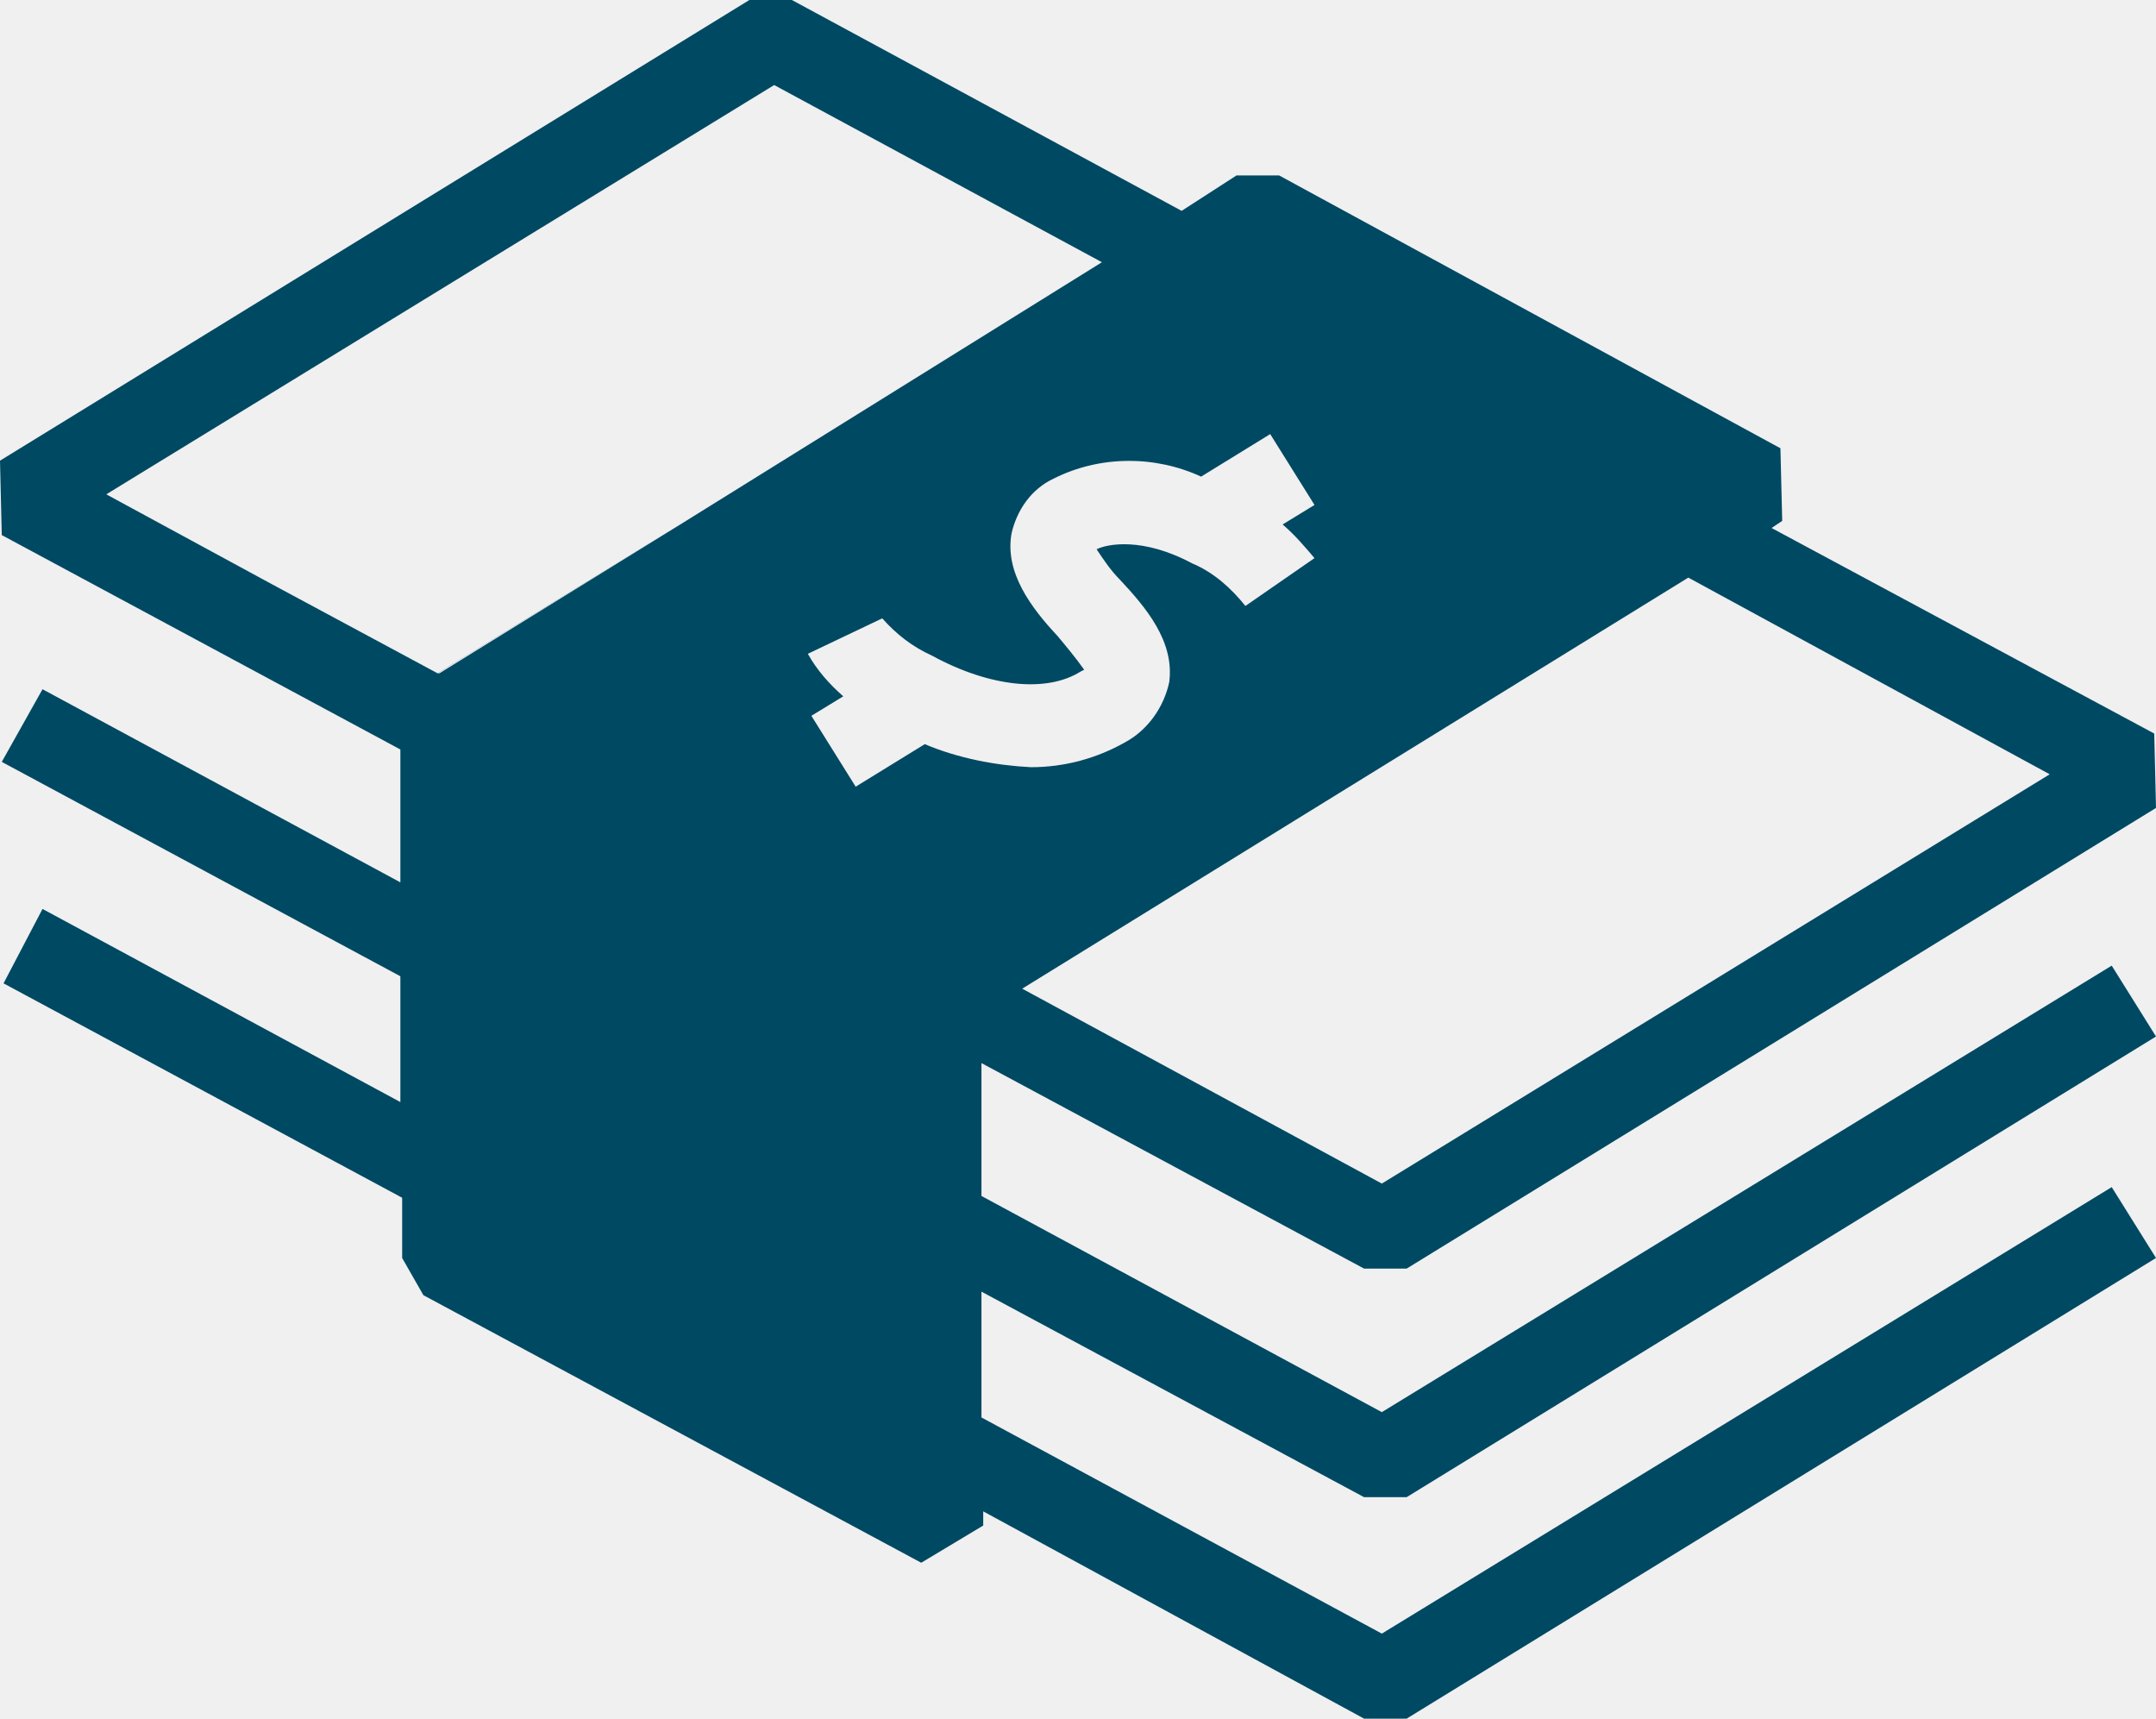
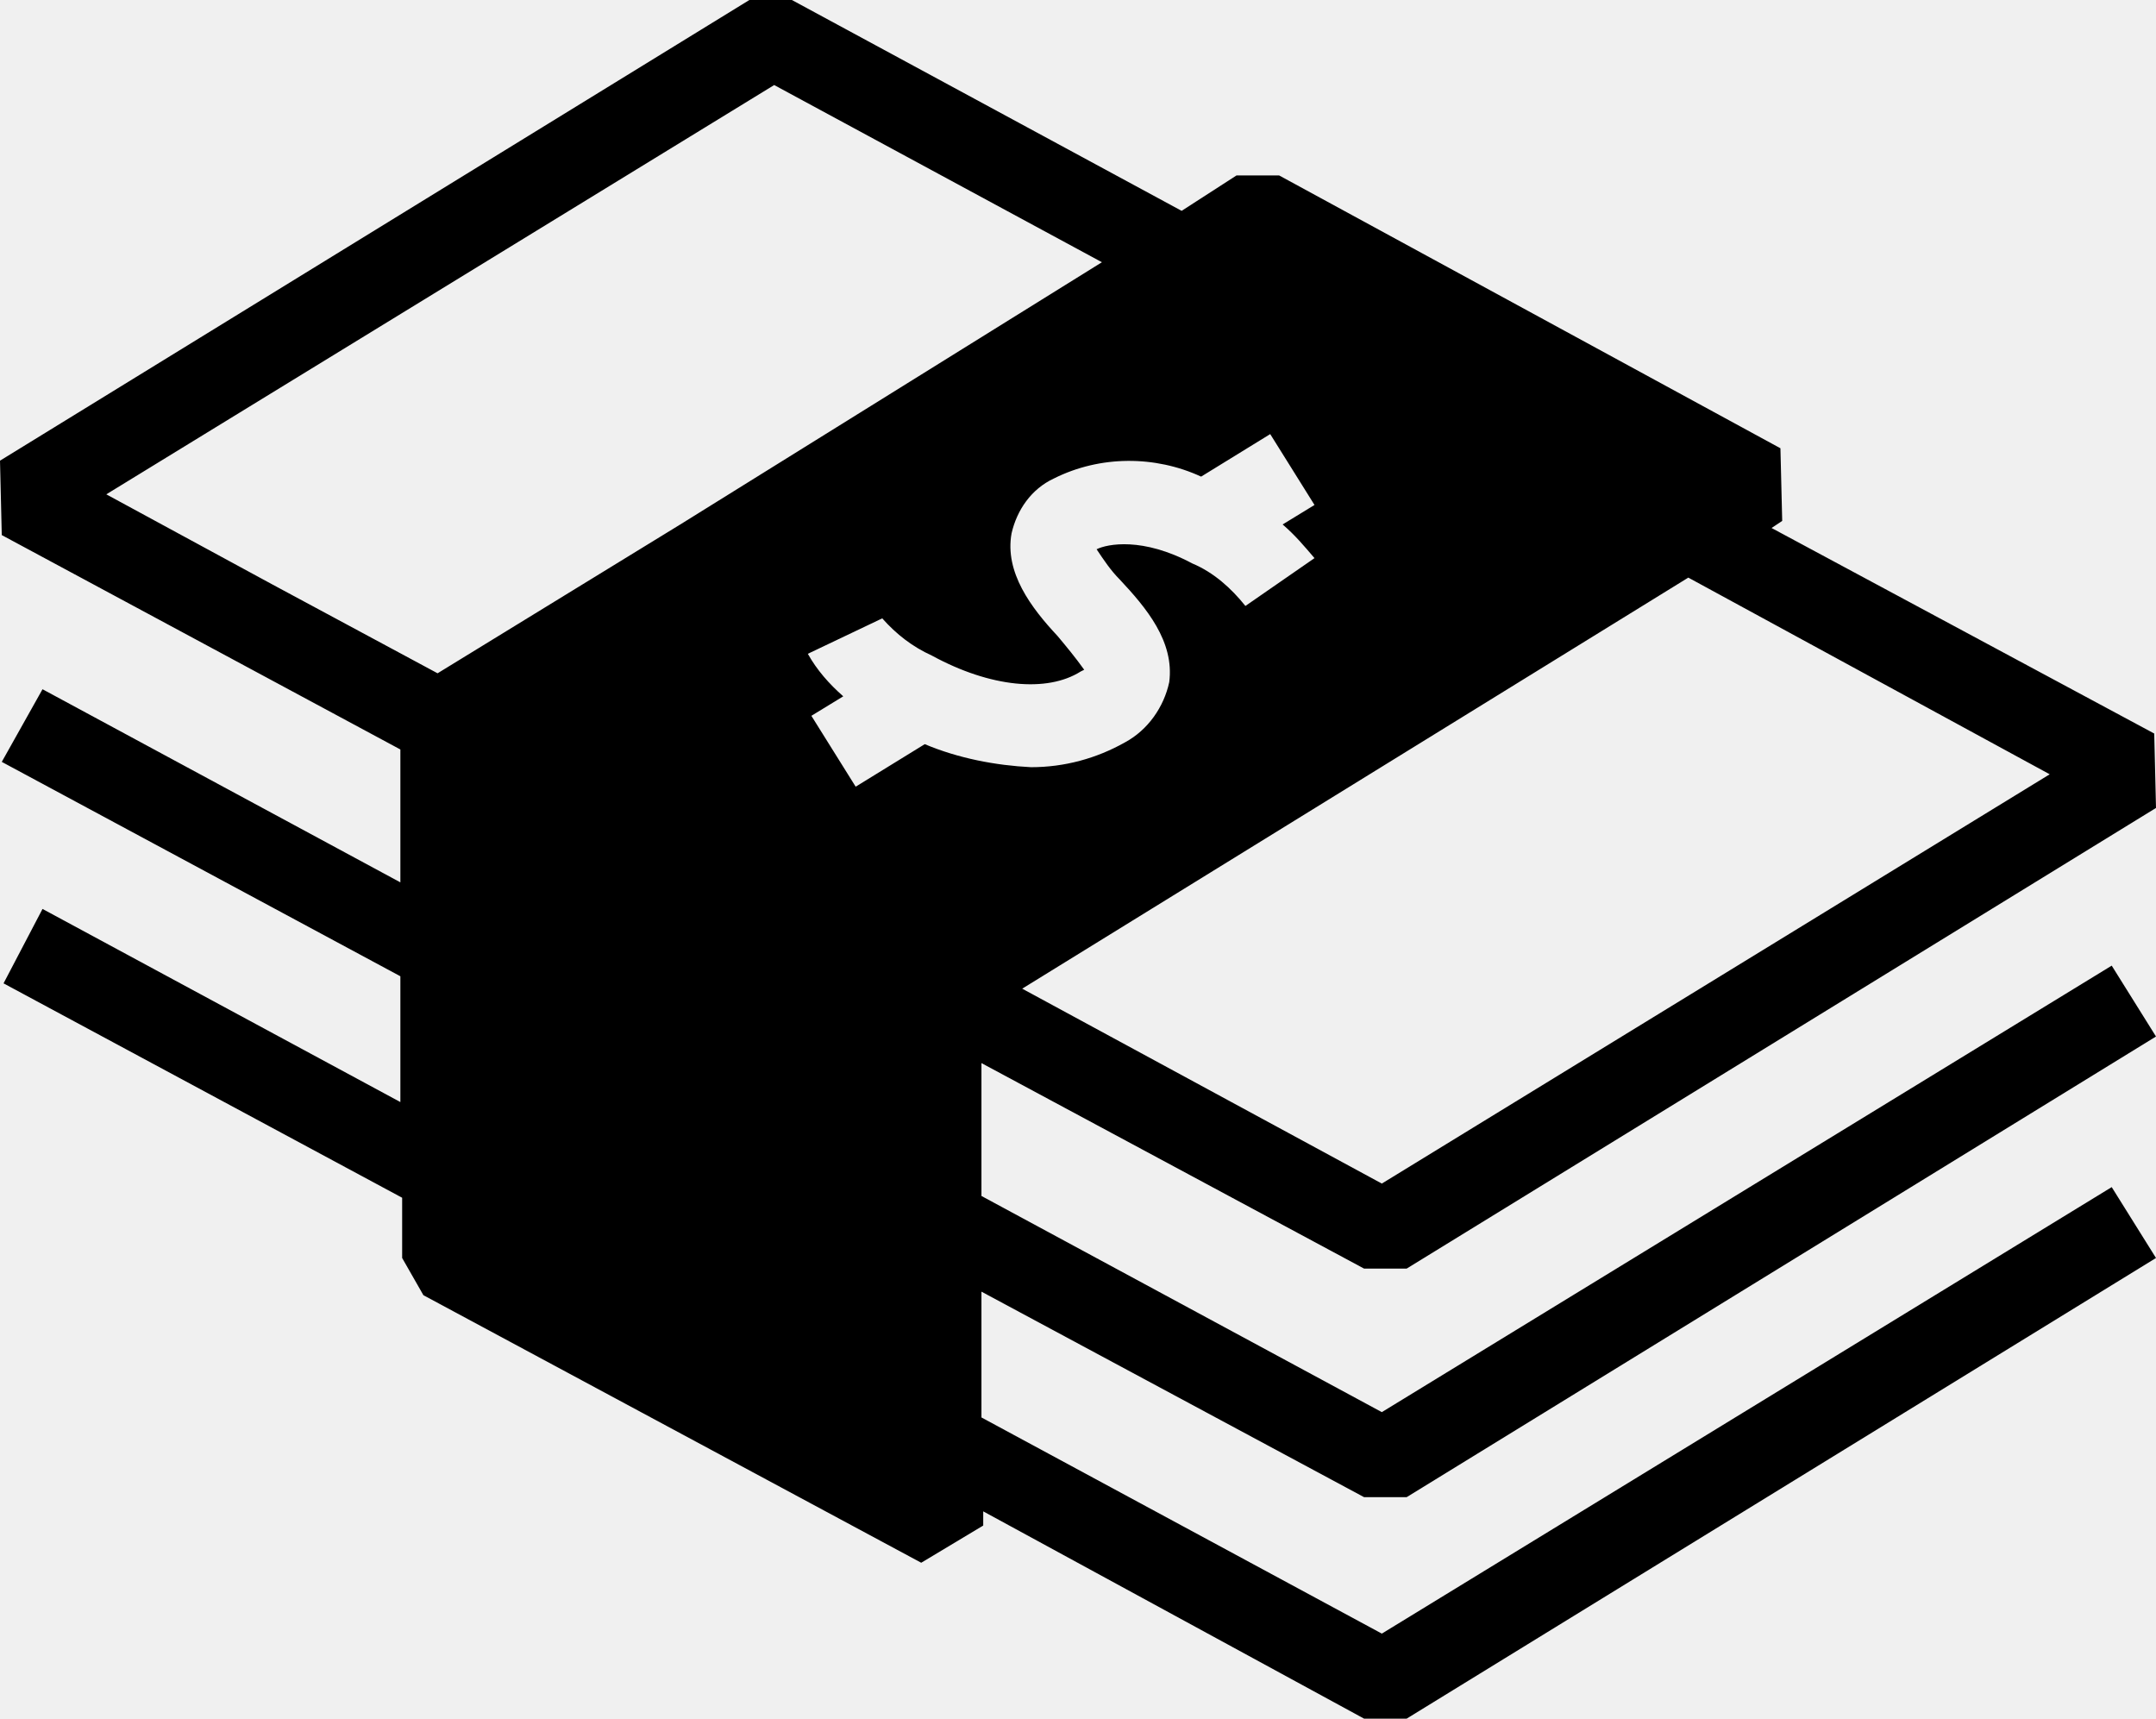
<svg xmlns="http://www.w3.org/2000/svg" width="121.7" height="97" viewBox="0 0 121.7 97">
-   <style>.st0{fill:none;}.st1{fill:#004963;}.st2{fill:#FFFFFF;}</style>
-   <polygon class="st0" points="78 66.8 115.7 43.7 95.3 32.7 57.7 55.9 " />
-   <polygon class="st0" points="24.7 38 24.7 38 15.4 33 " />
-   <polygon class="st0" points="62.2 14.8 62.1 14.8 38.4 29.6 " />
-   <path class="st0" d="M63.5 41.9c1.3-0.7 2.2-1.9 2.5-3.4 0.3-2.3-1.3-4.2-2.8-5.8 -0.5-0.5-0.9-1.1-1.3-1.7 0.6-0.3 2.6-0.7 5.4 0.8 1.2 0.6 2.2 1.4 3 2.4l3.9-2.7c-0.5-0.7-1.1-1.4-1.8-1.9l1.8-1.1 -2.5-4 -3.9 2.4c-2.6-1.2-5.7-1.2-8.3 0.1 -1.2 0.6-2.1 1.7-2.4 3.1 -0.4 2.2 1.1 4.2 2.6 5.8 0.6 0.6 1.1 1.2 1.5 1.9l-0.2 0.1c-2 1.2-5.1 0.9-8.4-0.9 -1.1-0.5-2-1.2-2.8-2.1l-4.2 2c0.5 0.9 1.2 1.8 2 2.4l-1.8 1.1 2.5 4 3.9-2.4 0 0c1.9 0.8 3.9 1.3 6 1.3C60.1 43.3 61.9 42.8 63.5 41.9z" />
  <path class="st1" d="M77 84.5h2.4l42.3-26 -2.5-4L78 79.7 55.4 67.5V60L77 71.6h2.4l42.3-26 -0.1-4.2L100 29.8l0.6-0.4 -0.1-4.1L72.2 9.9h-2.4l-3.1 2L44.7 0h-2.4L0 26l0.1 4.2 22.5 12.1v7.5L2.4 38.9 0.1 43l22.5 12.1v7.1L2.4 51.3l-2.2 4.2 22.5 12.1V71l1.2 2.1 28.1 15.1 3.5-2.1v-0.8L77 97h2.4l42.3-26 -2.5-4L78 92.2 55.4 80v-7.1L77 84.5zM115.7 43.7L78 66.8l-20.3-11 37.6-23.2L115.7 43.7zM24.7 38L15.4 33 6 27.9 43.7 4.8l18.5 10 0 0 0 0L38.4 29.6 24.7 38 24.7 38 24.7 38zM52.2 42L52.2 42l-3.9 2.4 -2.5-4 1.8-1.1c-0.8-0.7-1.5-1.5-2-2.4l4.2-2c0.8 0.9 1.7 1.6 2.8 2.1 3.3 1.8 6.5 2.1 8.4 0.9l0.2-0.1c-0.5-0.7-1-1.3-1.5-1.9 -1.5-1.6-3-3.6-2.6-5.8 0.3-1.3 1.1-2.5 2.4-3.1 2.6-1.3 5.7-1.3 8.3-0.1l3.9-2.4 2.5 4 -1.8 1.1c0.7 0.6 1.2 1.2 1.8 1.9l-3.9 2.7c-0.8-1-1.8-1.9-3-2.4 -2.8-1.5-4.8-1.1-5.4-0.8 0.4 0.6 0.8 1.2 1.3 1.7 1.5 1.6 3.1 3.5 2.8 5.8 -0.3 1.4-1.2 2.7-2.5 3.4 -1.6 0.9-3.4 1.4-5.3 1.4C56.2 43.2 54.1 42.8 52.2 42z" />
-   <polygon class="st2" points="38.4 29.6 24.7 38 24.8 38 " />
-   <polygon class="st2" points="62.1 14.8 43.7 4.8 62.1 14.8 " />
-   <polygon class="st2" points="43.7 4.8 6 27.9 15.4 33 6 27.9 " />
</svg>
